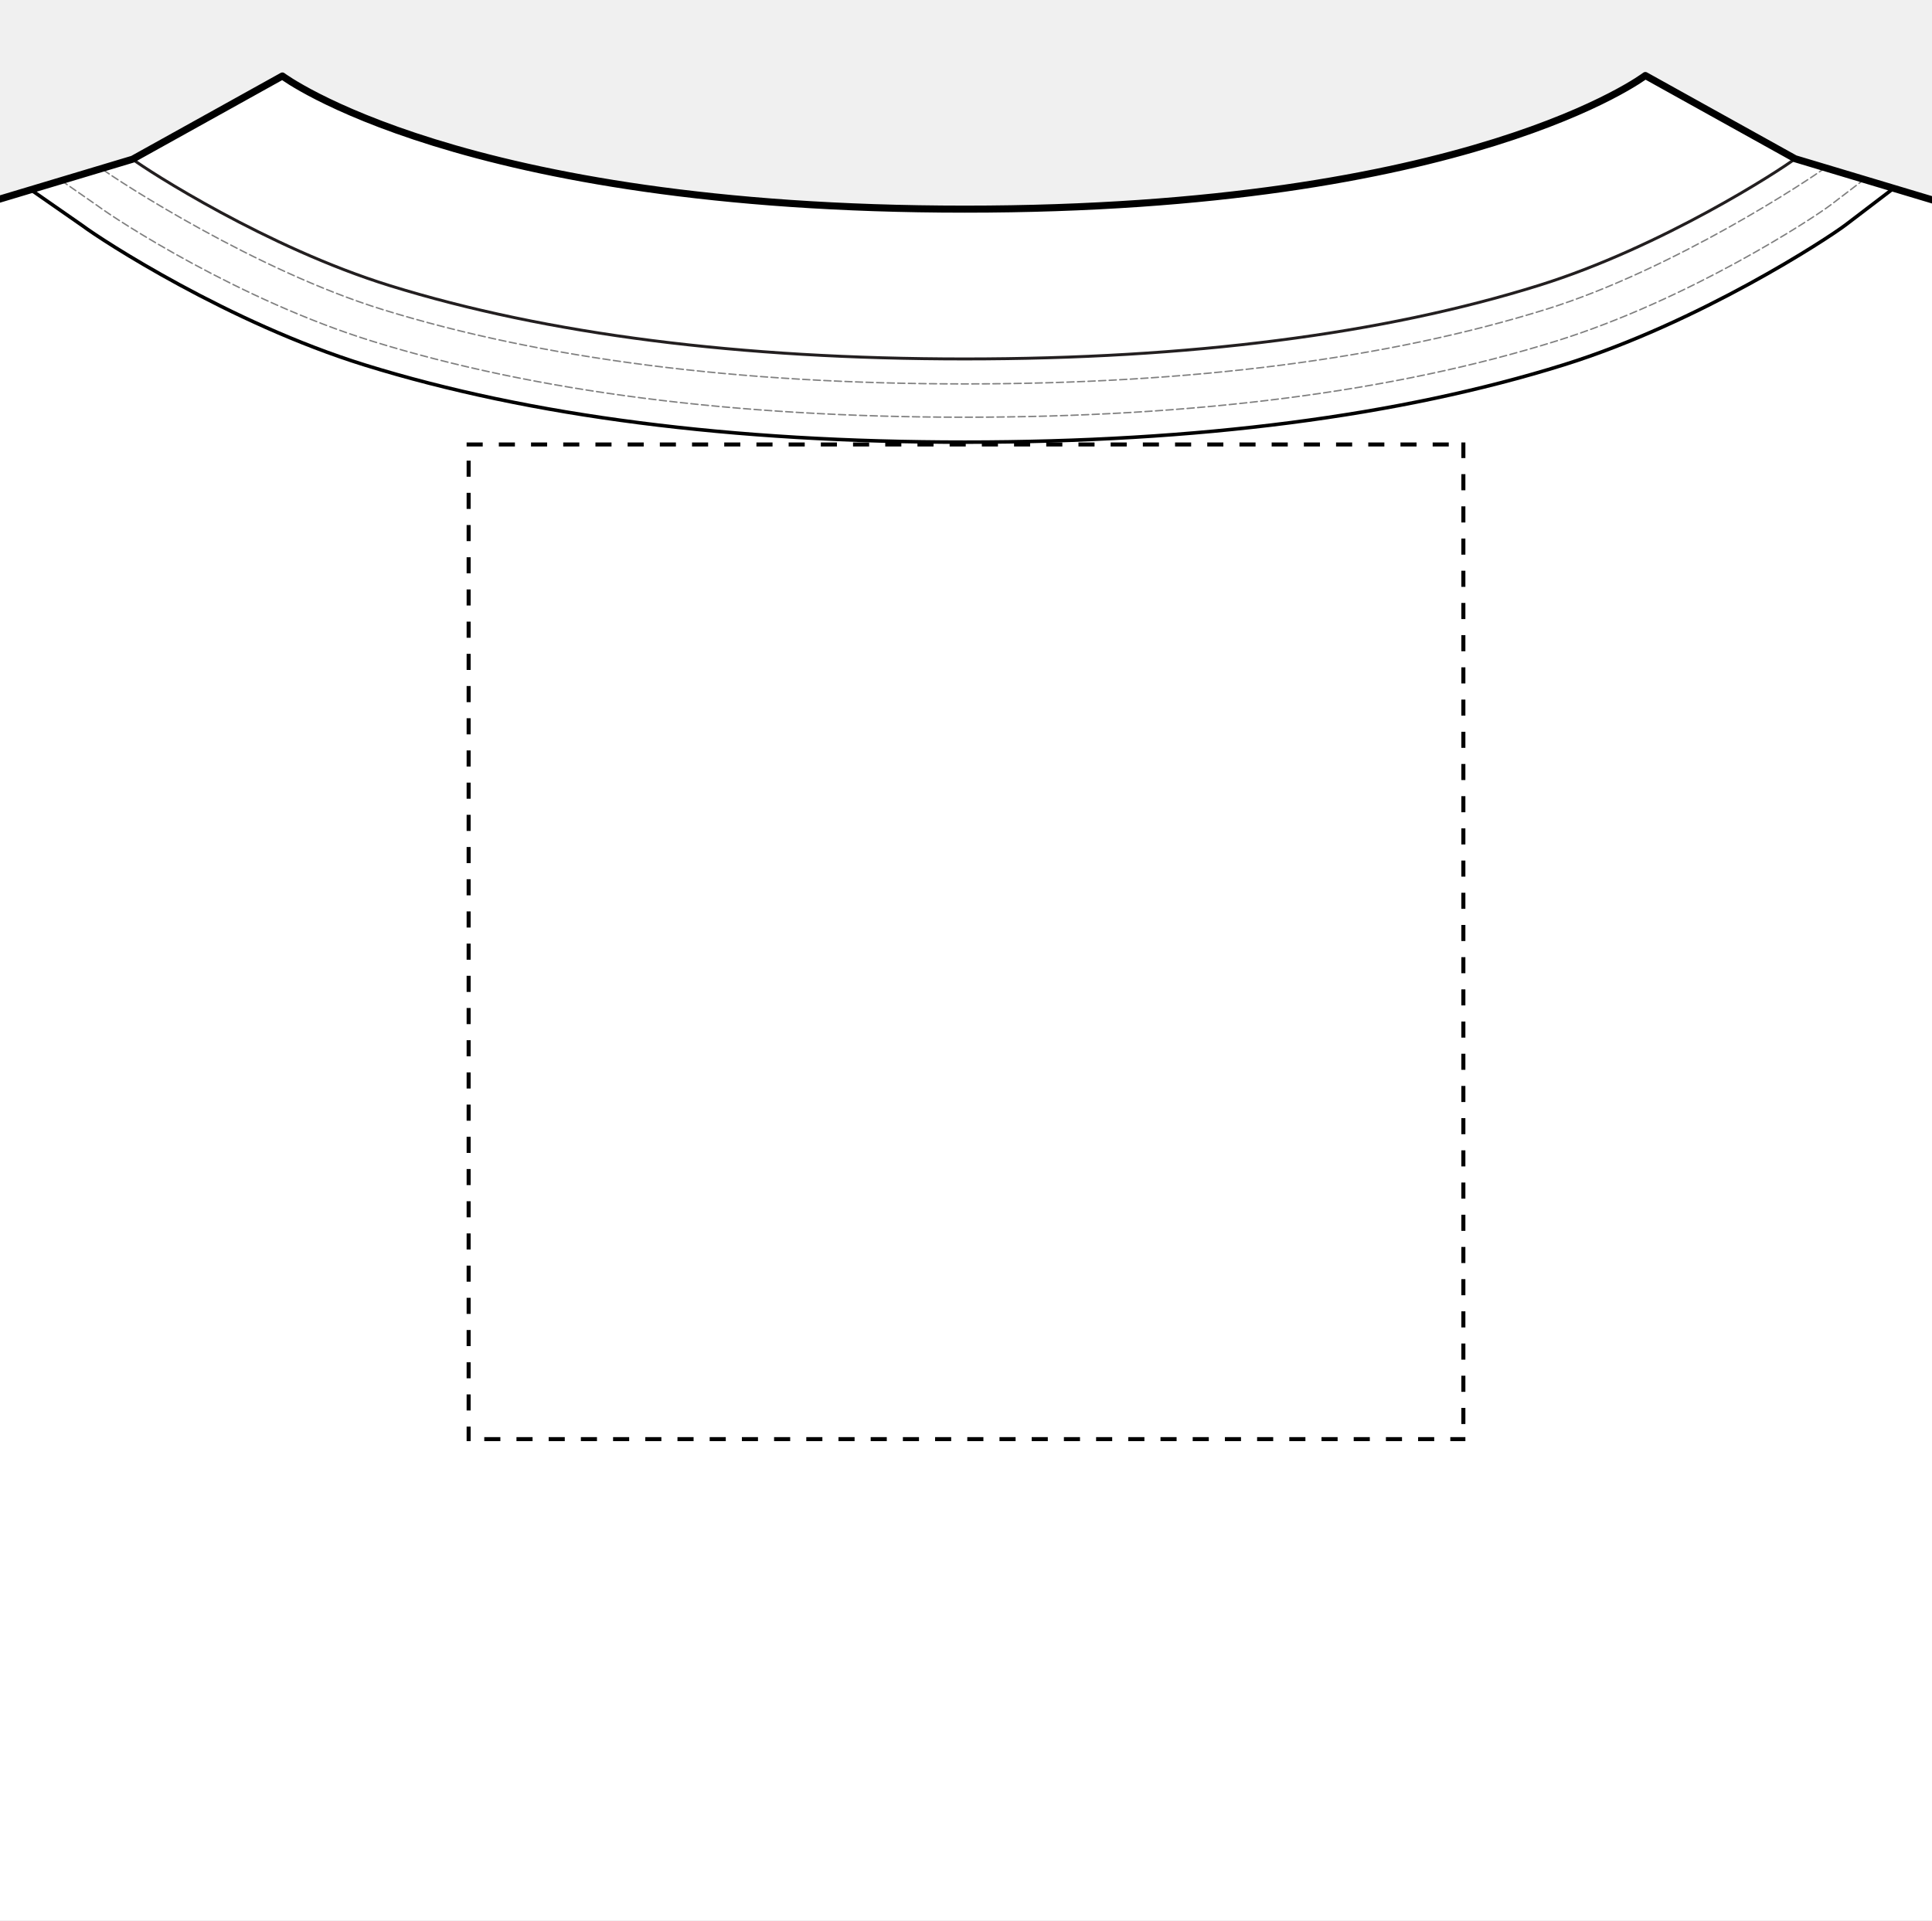
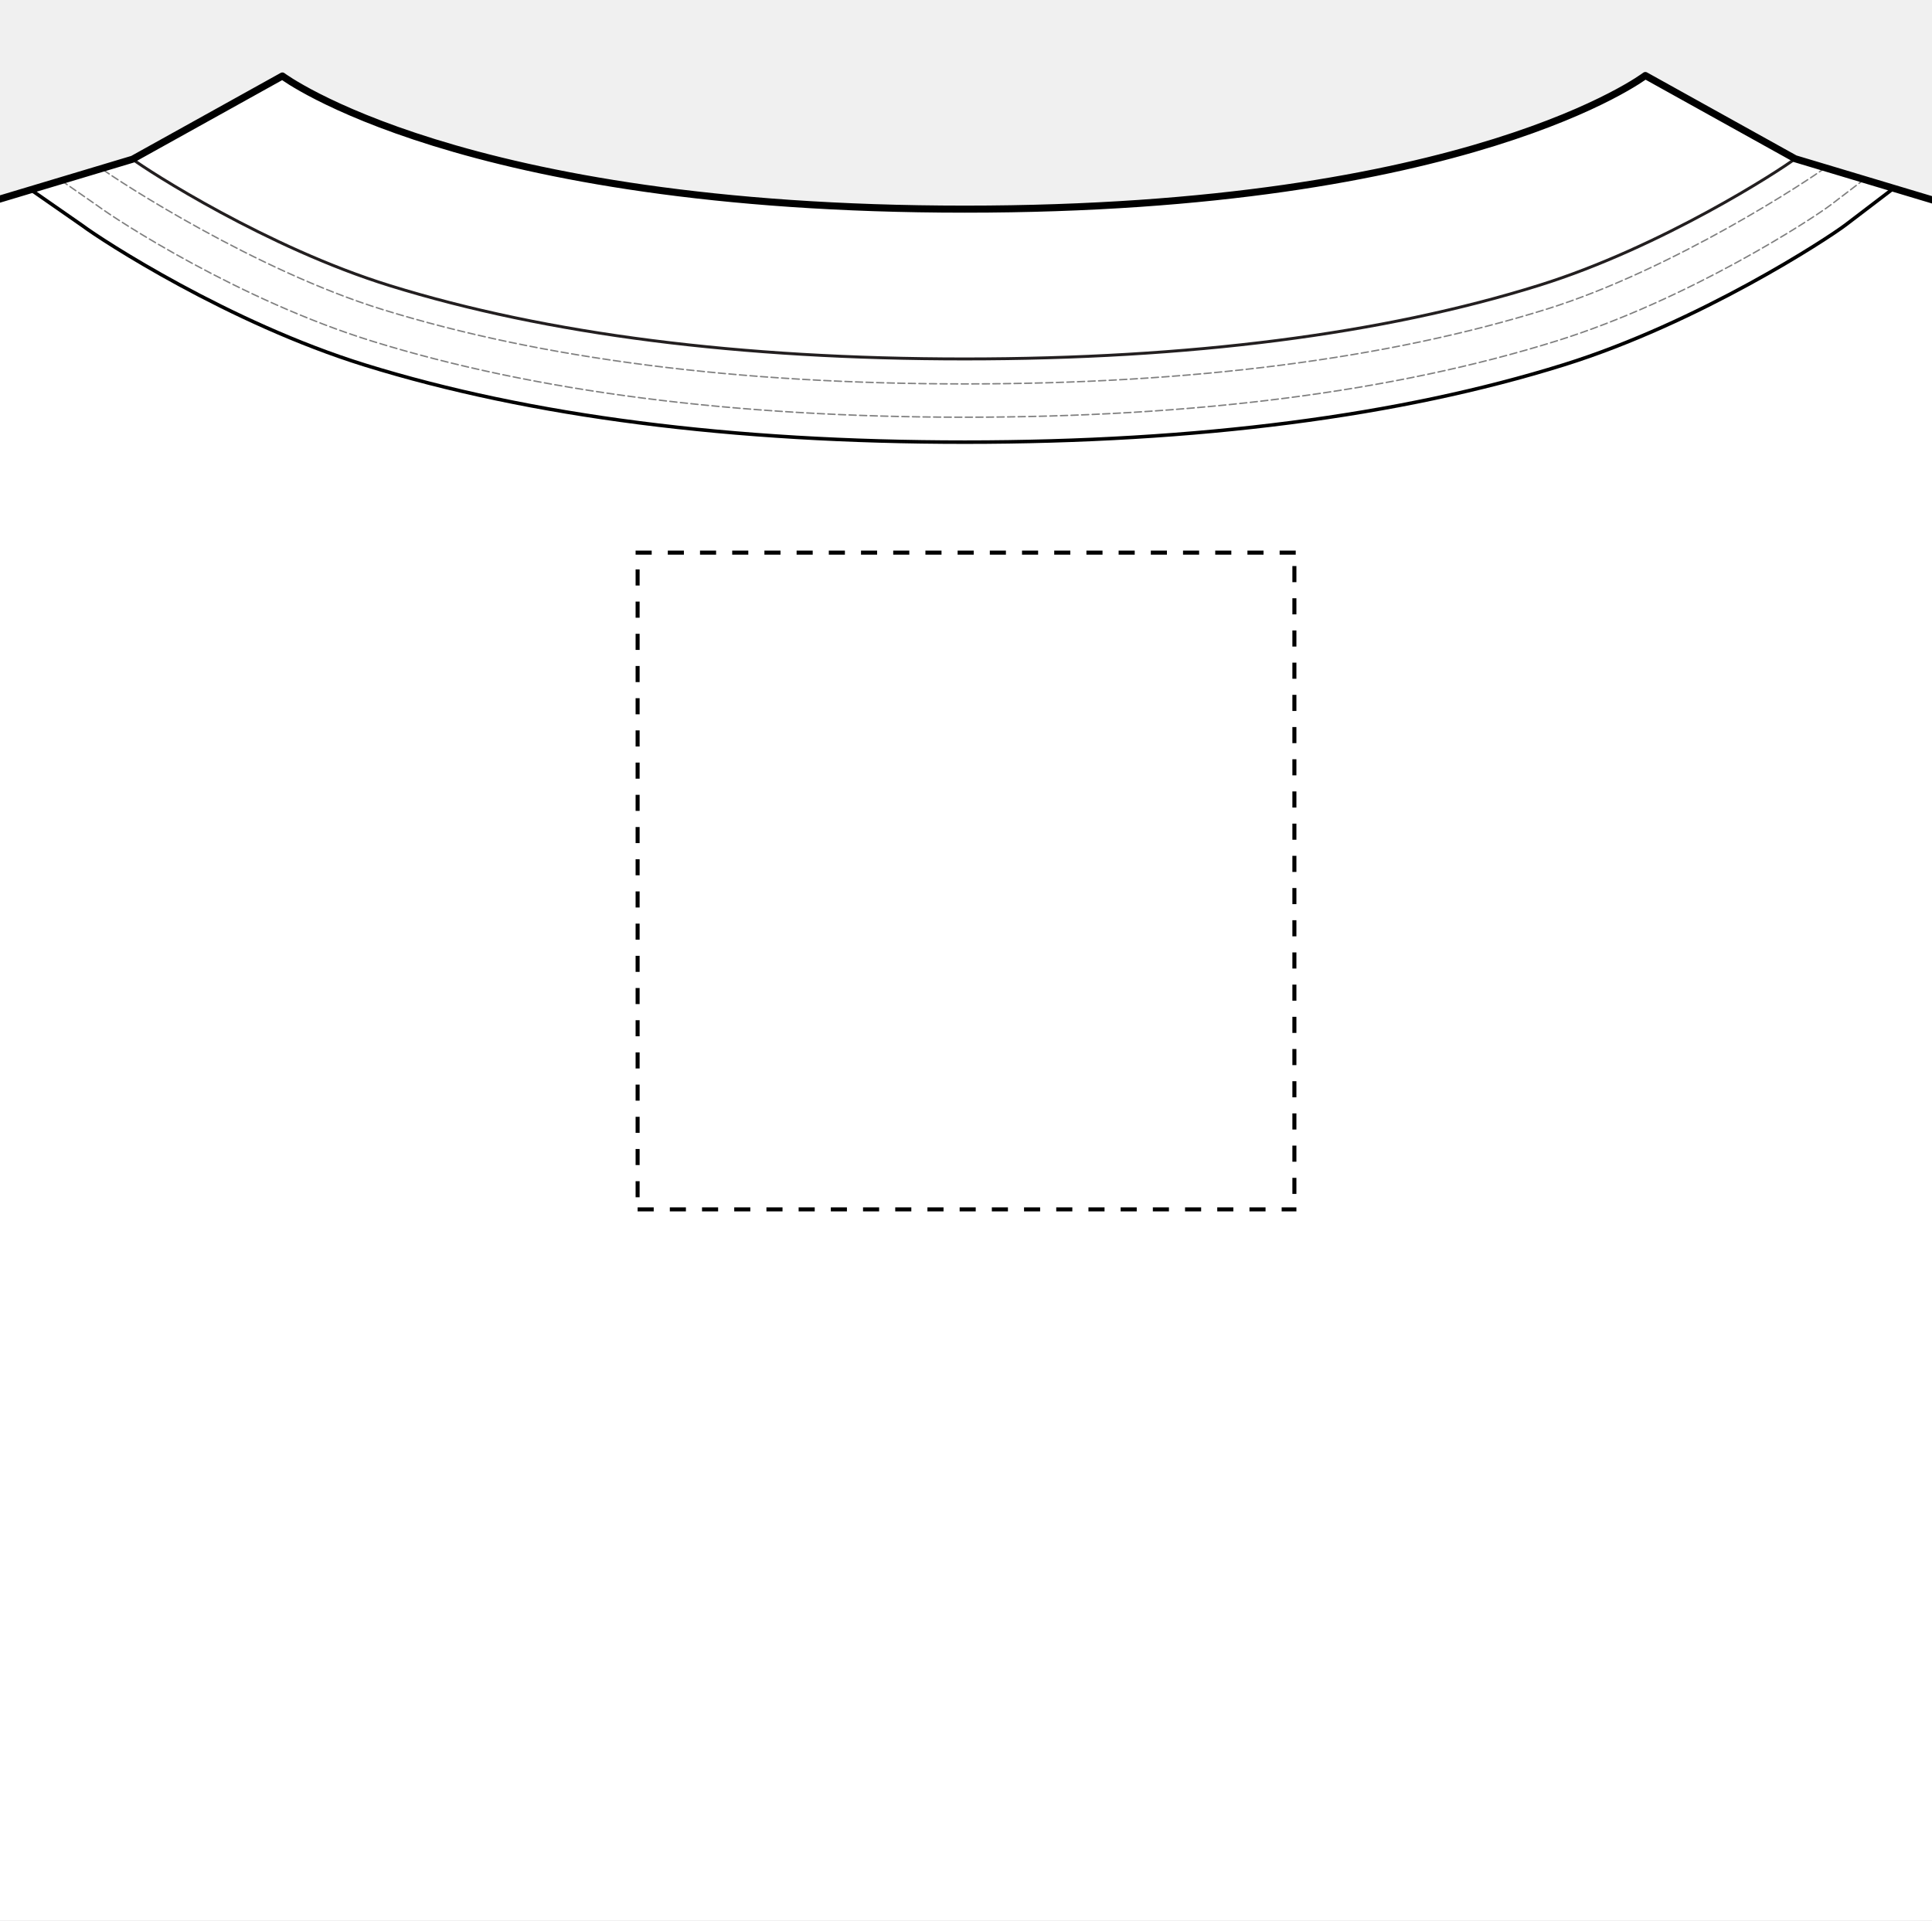
<svg xmlns="http://www.w3.org/2000/svg" xmlns:ns1="http://printify.com/adjuster" xmlns:xlink="http://www.w3.org/1999/xlink" id="inner_necklabel" width="100%" height="100%" viewBox="0 0 877.11 871.85" ns1:width="232.0725" ns1:height="230.67749999999998">
  <defs>
    <clipPath id="clippath">
      <rect width="877.11" height="871.85" fill="none" />
    </clipPath>
    <image x="0" y="0" width="877.11" height="871.85" id="fabric-image" />
    <path d="m877.11,90.6l-62.14-18.52-68.01-37.79s-79.62,60.67-308.92,60.67S128.2,34.5,128.2,34.5l-68.01,37.79L0,90.34v781.51h877.11V90.6Z" id="fabric-0" />
    <clipPath id="fabric-0-clip">
      <use xlink:href="#fabric-0" />
    </clipPath>
-     <rect id="_necktag-path" width="453.43" height="453.43" fill="none" stroke-miterlimit="10" transform="" />
+     <rect id="_necktag-path" width="300" height="300" fill="none" stroke-miterlimit="10" transform="" />
    <clipPath>
      <use stroke-width="0.967mm" xlink:href="#_necktag-path" />
    </clipPath>
  </defs>
  <g id="color_first" fill-rule="nonzero" fill="#fff">
    <use xlink:href="#fabric-0" />
    <use clip-path="url(#fabric-0-clip)" xlink:href="#fabric-image" />
-     <g clip-path="url(#_necktag-clippath)" transform="translate(211.84 200.9)">
-       <svg id="placeholder_necktag" width="453.43" height="453.43" preserveAspectRatio="xMidYMid slice" viewBox="0 0 453.43 453.43">
+     <g clip-path="url(#_necktag-clippath)" transform="translate(288.555 250)">
+       <svg id="placeholder_necktag" width="300" height="300" preserveAspectRatio="xMidYMid slice" viewBox="0 0 300 300">
        <use stroke-width="0.967mm" xlink:href="#_necktag-path" stroke="#ffffff" />
        <use stroke-width="0.967mm" xlink:href="#_necktag-path" stroke="#000000" stroke-dasharray="1.934mm, 1.934mm" />
      </svg>
    </g>
  </g>
  <g id="outlines">
    <g id="outlnes_colored">
      <g clip-path="url(#clippath)" fill="none">
        <g id="detail">
          <path id="&amp;lt;path&amp;gt;" d="m859.69,85.49l-21.82,16.64c-8.14,6.2-66.31,44.26-127.85,63.48-74.67,23.32-166.18,35.14-271.99,35.14s-197.31-11.76-272.21-34.97c-61.92-19.18-119.55-56.7-128.33-63.29l-24.46-17.01" fill="none" stroke="#000" stroke-linejoin="round" stroke-width="1.6" />
          <path id="&amp;lt;path&amp;gt;" d="m814.98,72.07c-6.9,5.26-60.54,40.09-116.21,57.47-71.02,22.18-158.74,33.43-260.72,33.43s-189.75-11.19-261.03-33.27c-55.74-17.26-109.89-52.2-116.82-57.41" fill="none" stroke="#231f20" stroke-miterlimit="10" stroke-width="1.33" />
        </g>
        <g id="stich">
          <path id="&amp;lt;path&amp;gt;" d="m828.62,76.17c-6.38,4.86-68.7,46.16-126.48,64.2-72.12,22.52-160.98,33.94-264.1,33.94s-192.02-11.37-264.39-33.78c-57.55-17.83-119.86-58.21-127.58-64.01" fill="none" opacity=".5" stroke="#000" stroke-dasharray="0 0 3.2 1.6" stroke-linecap="round" stroke-linejoin="round" stroke-width=".64" />
          <path id="&amp;lt;path&amp;gt;" d="m27.85,81.99l16.46,11.45c8.52,6.4,64.5,42.83,124.88,61.53,73.82,22.86,164.28,34.46,268.86,34.46s195.03-11.65,268.61-34.63c59.99-18.73,116.46-55.66,124.36-61.68l15.27-11.65" fill="none" opacity=".5" stroke="#000" stroke-dasharray="0 0 3.2 1.6" stroke-linecap="round" stroke-linejoin="round" stroke-width=".64" />
        </g>
        <path id="contour" d="m915.05,102.1l-100.07-30.02-68.01-37.79s-79.62,60.67-308.92,60.67S128.2,34.5,128.2,34.5l-68.01,37.79-94.55,28.37" fill="none" stroke="#000" stroke-linejoin="round" stroke-width="3.21" />
      </g>
    </g>
  </g>
</svg>
